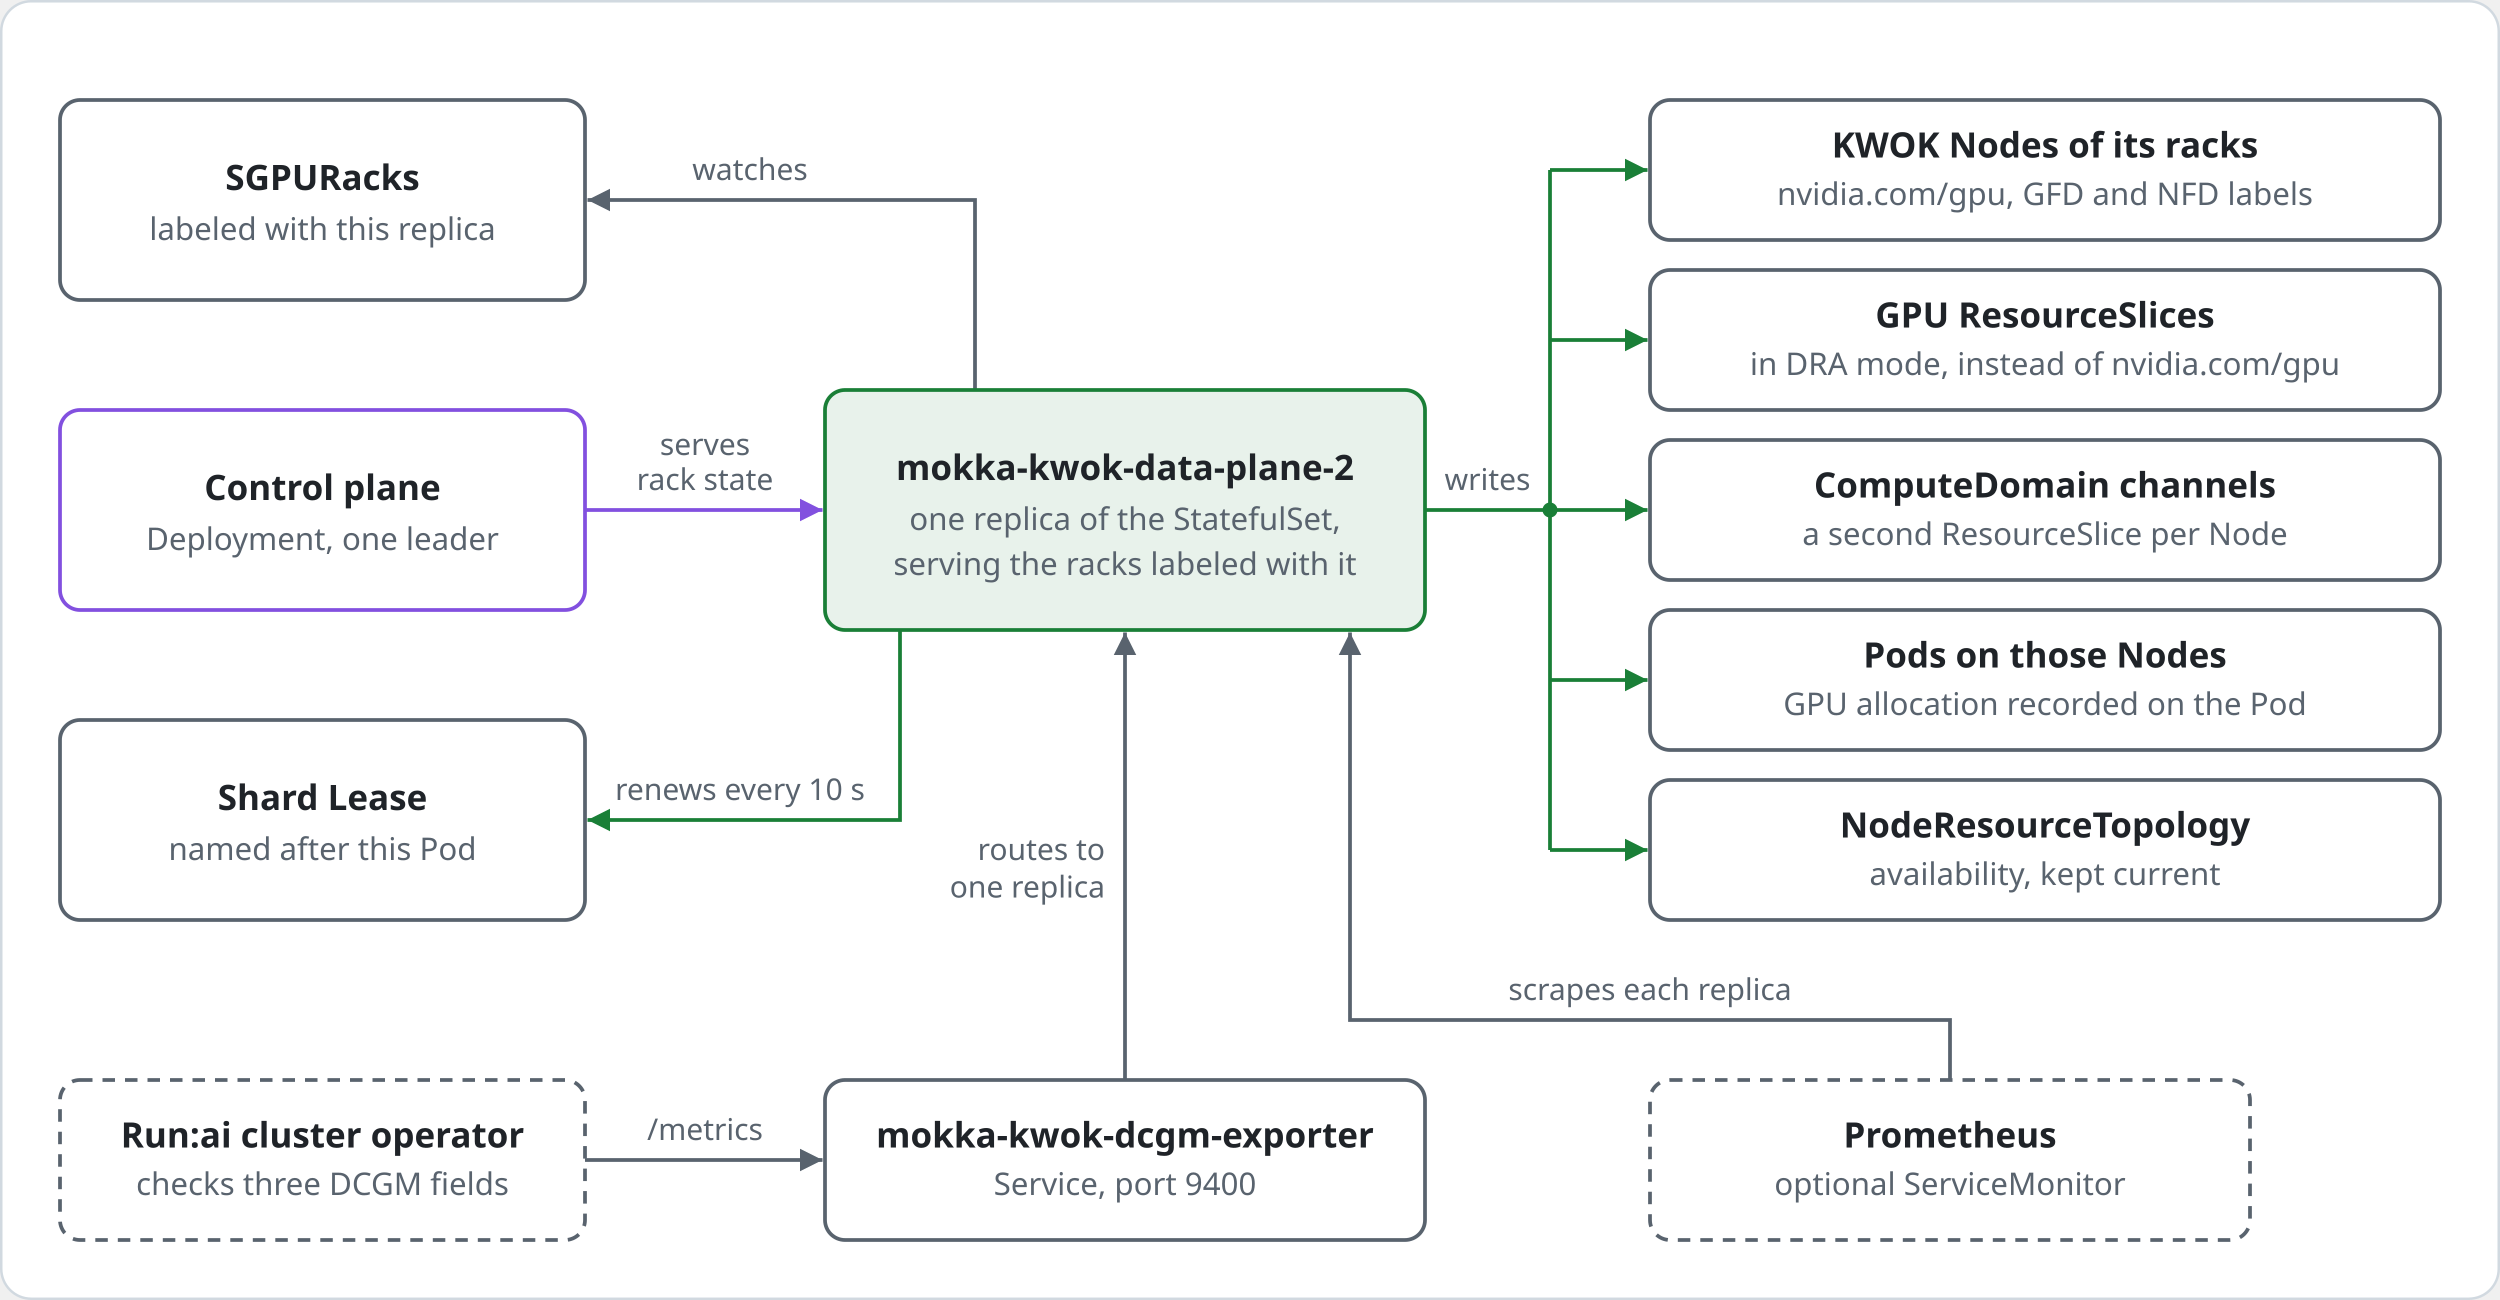
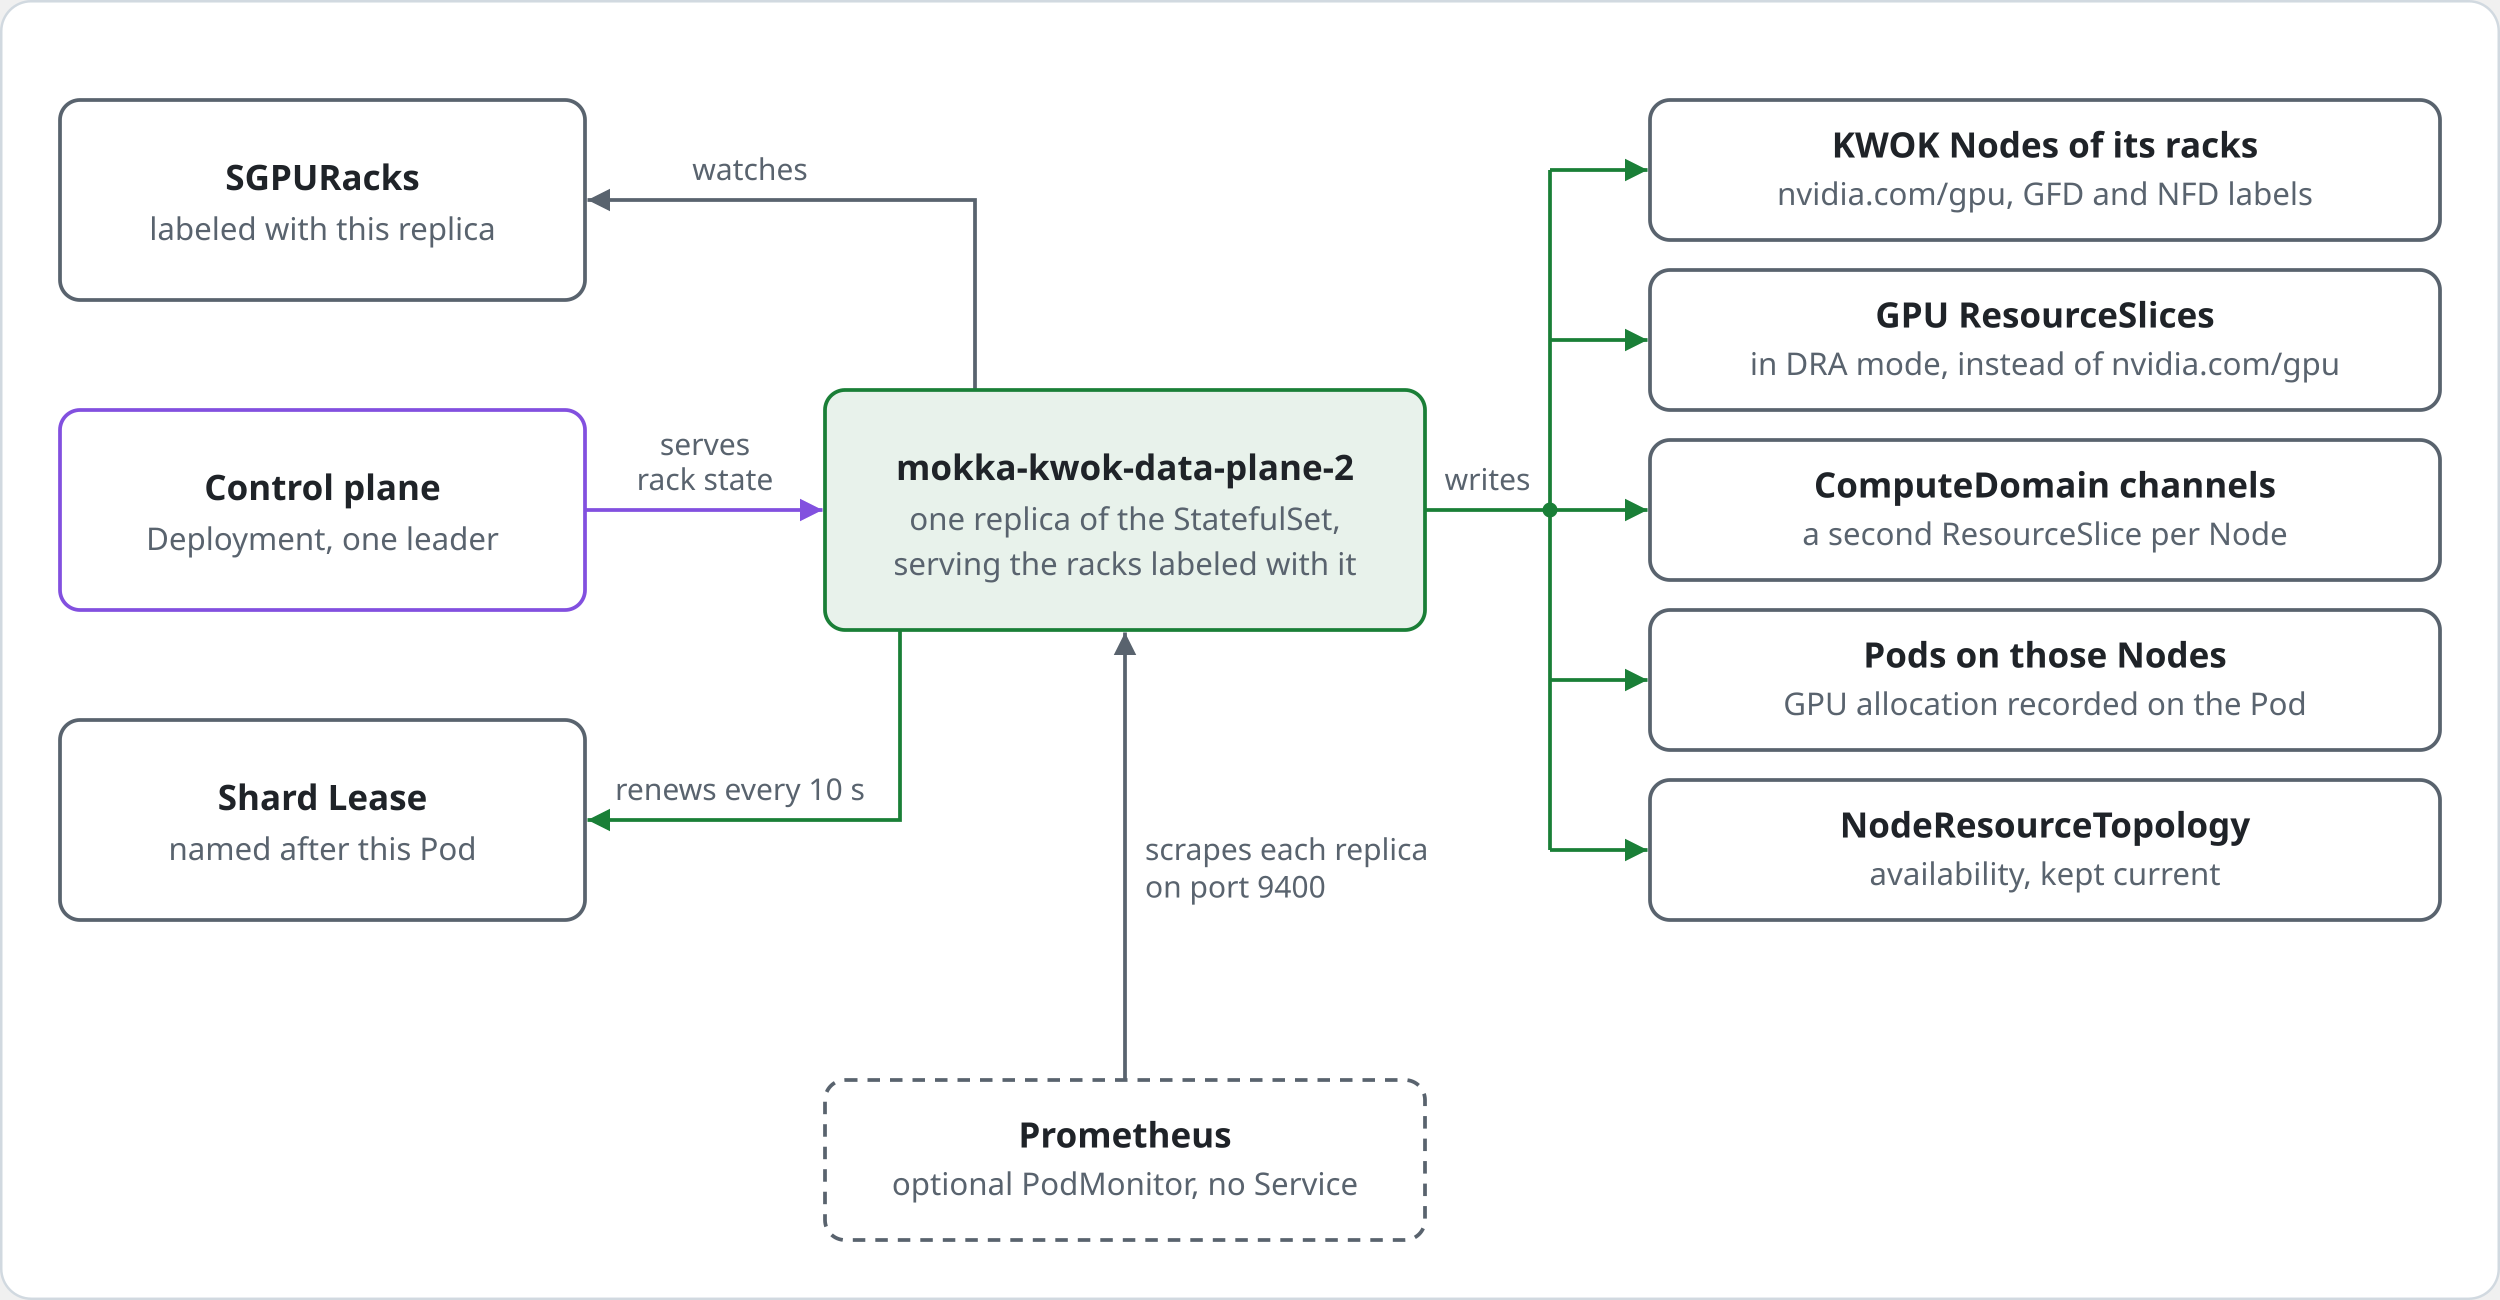
<svg xmlns="http://www.w3.org/2000/svg" viewBox="0 0 1000 520" width="1000" height="520" role="img" aria-labelledby="title desc">
  <style>
    .panel { fill: #ffffff; stroke: #d1d9e0; }
    text { font-family: -apple-system, BlinkMacSystemFont, "Segoe UI", "Noto Sans", Helvetica, Arial, sans-serif; fill: #1f2328; }
    .title { font-size: 14px; font-weight: 600; }
    .body { font-size: 12.5px; fill: #59636e; }
    .label { font-size: 12px; fill: #59636e; }
    .box { fill: #ffffff; stroke-width: 1.5; }
    .dashed { stroke-dasharray: 5 4; }
    .wire { fill: none; stroke-width: 1.5; }
    .b-cp, .w-cp { stroke: #8250df; }
    .b-dp, .w-dp { stroke: #1a7f37; }
    .b-obj { stroke: #59636e; }
    .b-ext, .w-ext { stroke: #59636e; }
    .h-cp { fill: #8250df; }
    .h-dp { fill: #1a7f37; }
    .h-ext { fill: #59636e; }
    .f-dp { fill: #1a7f37; fill-opacity: 0.1; }
    @media (prefers-color-scheme: dark) {
      .panel { fill: #0d1117; stroke: #3d444d; }
      text { fill: #f0f6fc; }
      .body, .label { fill: #9198a1; }
      .box { fill: #0d1117; }
      .b-cp, .w-cp { stroke: #ab7df8; }
      .b-dp, .w-dp { stroke: #3fb950; }
      .b-obj { stroke: #9198a1; }
      .b-ext, .w-ext { stroke: #9198a1; }
      .h-cp { fill: #ab7df8; }
      .h-dp { fill: #3fb950; }
      .h-ext { fill: #9198a1; }
      .f-dp { fill: #3fb950; fill-opacity: 0.16; }
    }
  </style>
  <defs>
    <marker id="arrow-cp" viewBox="0 0 10 10" refX="10" refY="5" markerWidth="9" markerHeight="9" markerUnits="userSpaceOnUse" orient="auto">
      <path class="h-cp" d="M0,0 L10,5 L0,10 z" />
    </marker>
    <marker id="arrow-dp" viewBox="0 0 10 10" refX="10" refY="5" markerWidth="9" markerHeight="9" markerUnits="userSpaceOnUse" orient="auto">
      <path class="h-dp" d="M0,0 L10,5 L0,10 z" />
    </marker>
    <marker id="arrow-ext" viewBox="0 0 10 10" refX="10" refY="5" markerWidth="9" markerHeight="9" markerUnits="userSpaceOnUse" orient="auto">
      <path class="h-ext" d="M0,0 L10,5 L0,10 z" />
    </marker>
  </defs>
  <rect class="panel" x="0.5" y="0.5" width="999" height="519" rx="12" />
  <rect class="box b-obj" x="24" y="40" width="210" height="80" rx="8" />
  <text class="title" x="129" y="76" text-anchor="middle">SGPURacks</text>
  <text class="body" x="129" y="96" text-anchor="middle">labeled with this replica</text>
  <rect class="box b-cp" x="24" y="164" width="210" height="80" rx="8" />
  <text class="title" x="129" y="200" text-anchor="middle">Control plane</text>
  <text class="body" x="129" y="220" text-anchor="middle">Deployment, one leader</text>
  <rect class="box b-obj" x="24" y="288" width="210" height="80" rx="8" />
  <text class="title" x="129" y="324" text-anchor="middle">Shard Lease</text>
  <text class="body" x="129" y="344" text-anchor="middle">named after this Pod</text>
  <path class="wire w-ext" d="M390,156 V80 H235" marker-end="url(#arrow-ext)" />
  <text class="label" x="300" y="72" text-anchor="middle">watches</text>
  <path class="wire w-cp" d="M234,204 H329" marker-end="url(#arrow-cp)" />
  <text class="label" x="282" y="182" text-anchor="middle">serves</text>
  <text class="label" x="282" y="196" text-anchor="middle">rack state</text>
  <path class="wire w-dp" d="M360,252 V328 H235" marker-end="url(#arrow-dp)" />
  <text class="label" x="296" y="320" text-anchor="middle">renews every 10 s</text>
  <rect class="box b-dp" x="330" y="156" width="240" height="96" rx="8" />
  <rect class="f-dp" x="330" y="156" width="240" height="96" rx="8" />
  <text class="title" x="450" y="192" text-anchor="middle">mokka-kwok-data-plane-2</text>
  <text class="body" x="450" y="212" text-anchor="middle">one replica of the StatefulSet,</text>
  <text class="body" x="450" y="230" text-anchor="middle">serving the racks labeled with it</text>
  <path class="wire w-dp" d="M570,204 H620" />
  <path class="wire w-dp" d="M620,68 V340" />
  <circle class="h-dp" cx="620" cy="204" r="3" />
  <text class="label" x="595" y="196" text-anchor="middle">writes</text>
  <path class="wire w-dp" d="M620,68 H659" marker-end="url(#arrow-dp)" />
  <path class="wire w-dp" d="M620,136 H659" marker-end="url(#arrow-dp)" />
  <path class="wire w-dp" d="M620,204 H659" marker-end="url(#arrow-dp)" />
  <path class="wire w-dp" d="M620,272 H659" marker-end="url(#arrow-dp)" />
  <path class="wire w-dp" d="M620,340 H659" marker-end="url(#arrow-dp)" />
  <rect class="box b-obj" x="660" y="40" width="316" height="56" rx="8" />
  <text class="title" x="818" y="63" text-anchor="middle">KWOK Nodes of its racks</text>
  <text class="body" x="818" y="82" text-anchor="middle">nvidia.com/gpu, GFD and NFD labels</text>
  <rect class="box b-obj" x="660" y="108" width="316" height="56" rx="8" />
  <text class="title" x="818" y="131" text-anchor="middle">GPU ResourceSlices</text>
  <text class="body" x="818" y="150" text-anchor="middle">in DRA mode, instead of nvidia.com/gpu</text>
  <rect class="box b-obj" x="660" y="176" width="316" height="56" rx="8" />
  <text class="title" x="818" y="199" text-anchor="middle">ComputeDomain channels</text>
  <text class="body" x="818" y="218" text-anchor="middle">a second ResourceSlice per Node</text>
  <rect class="box b-obj" x="660" y="244" width="316" height="56" rx="8" />
  <text class="title" x="818" y="267" text-anchor="middle">Pods on those Nodes</text>
  <text class="body" x="818" y="286" text-anchor="middle">GPU allocation recorded on the Pod</text>
  <rect class="box b-obj" x="660" y="312" width="316" height="56" rx="8" />
  <text class="title" x="818" y="335" text-anchor="middle">NodeResourceTopology</text>
  <text class="body" x="818" y="354" text-anchor="middle">availability, kept current</text>
-   <rect class="box b-ext dashed" x="24" y="432" width="210" height="64" rx="8" />
-   <text class="title" x="129" y="459" text-anchor="middle">Run:ai cluster operator</text>
-   <text class="body" x="129" y="478" text-anchor="middle">checks three DCGM fields</text>
-   <rect class="box b-obj" x="330" y="432" width="240" height="64" rx="8" />
-   <text class="title" x="450" y="459" text-anchor="middle">mokka-kwok-dcgm-exporter</text>
-   <text class="body" x="450" y="478" text-anchor="middle">Service, port 9400</text>
-   <rect class="box b-ext dashed" x="660" y="432" width="240" height="64" rx="8" />
-   <text class="title" x="780" y="459" text-anchor="middle">Prometheus</text>
-   <text class="body" x="780" y="478" text-anchor="middle">optional ServiceMonitor</text>
-   <path class="wire w-ext" d="M234,464 H329" marker-end="url(#arrow-ext)" />
-   <text class="label" x="282" y="456" text-anchor="middle">/metrics</text>
+   <rect class="box b-ext dashed" x="330" y="432" width="240" height="64" rx="8" />
+   <text class="title" x="450" y="459" text-anchor="middle">Prometheus</text>
+   <text class="body" x="450" y="478" text-anchor="middle">optional PodMonitor, no Service</text>
  <path class="wire w-ext" d="M450,432 V253" marker-end="url(#arrow-ext)" />
-   <text class="label" x="442" y="344" text-anchor="end">routes to</text>
-   <text class="label" x="442" y="359" text-anchor="end">one replica</text>
-   <path class="wire w-ext" d="M780,432 V408 H540 V253" marker-end="url(#arrow-ext)" />
-   <text class="label" x="660" y="400" text-anchor="middle">scrapes each replica</text>
+   <text class="label" x="458" y="344">scrapes each replica</text>
+   <text class="label" x="458" y="359">on port 9400</text>
</svg>
